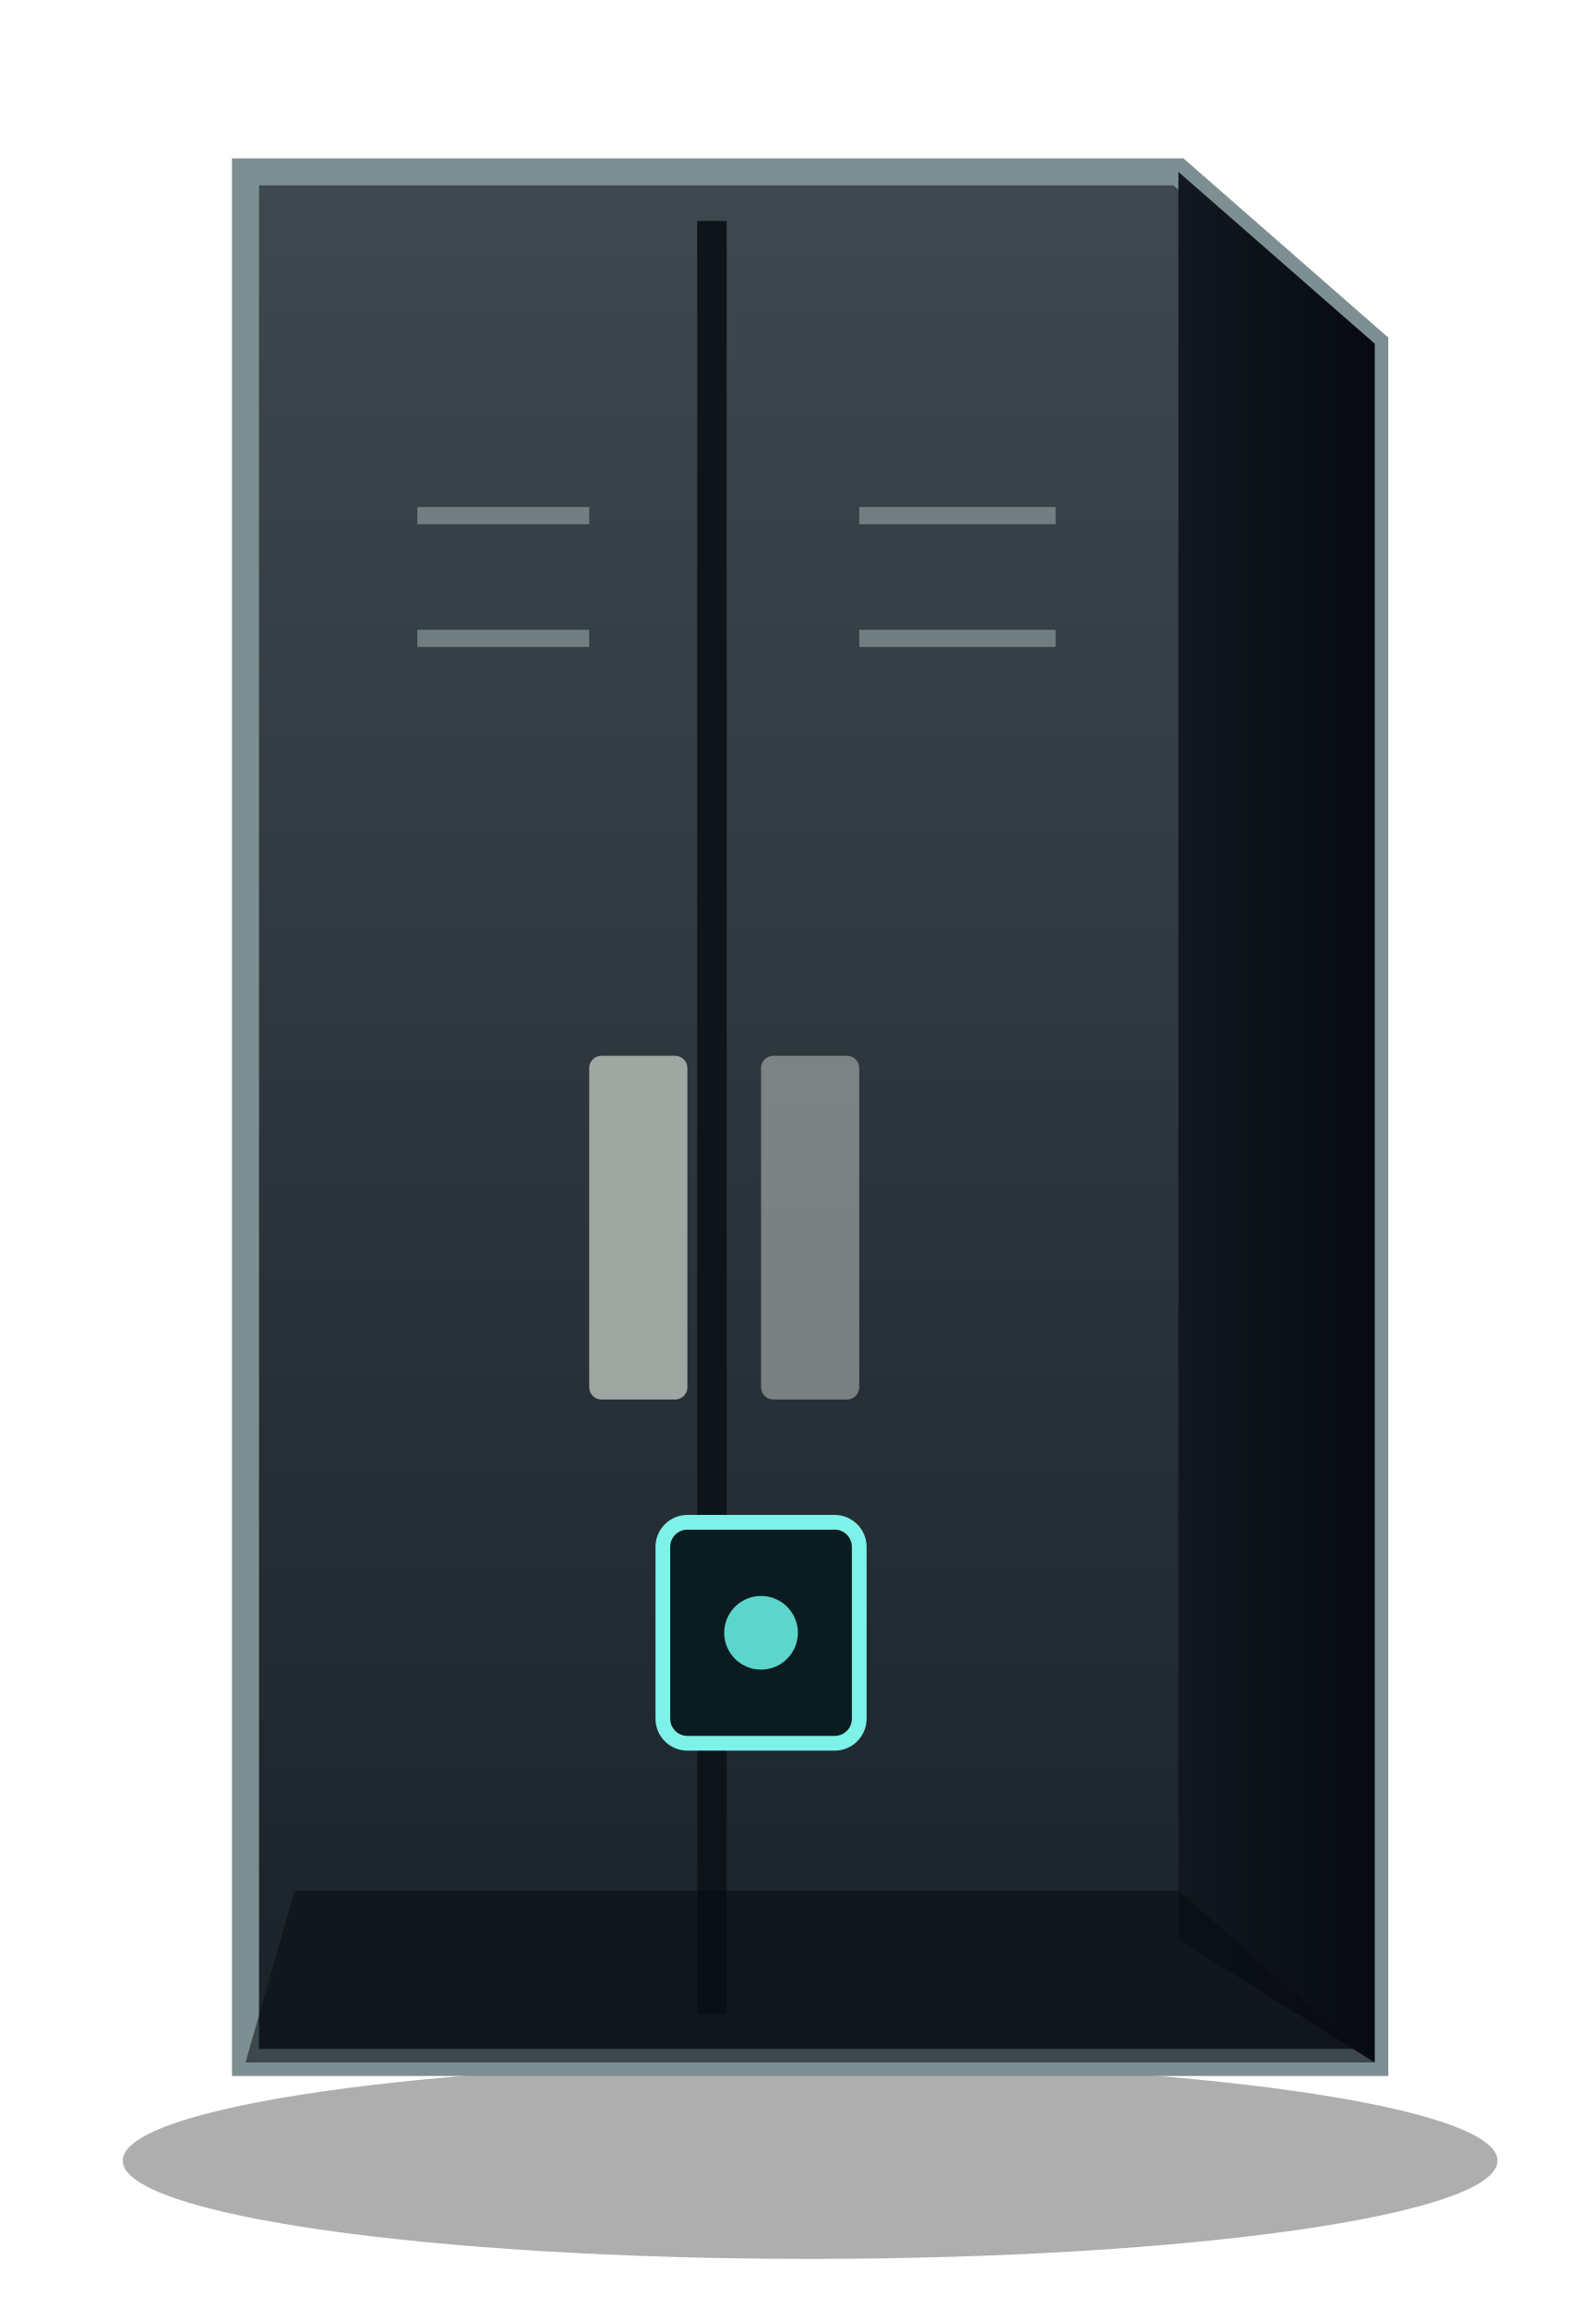
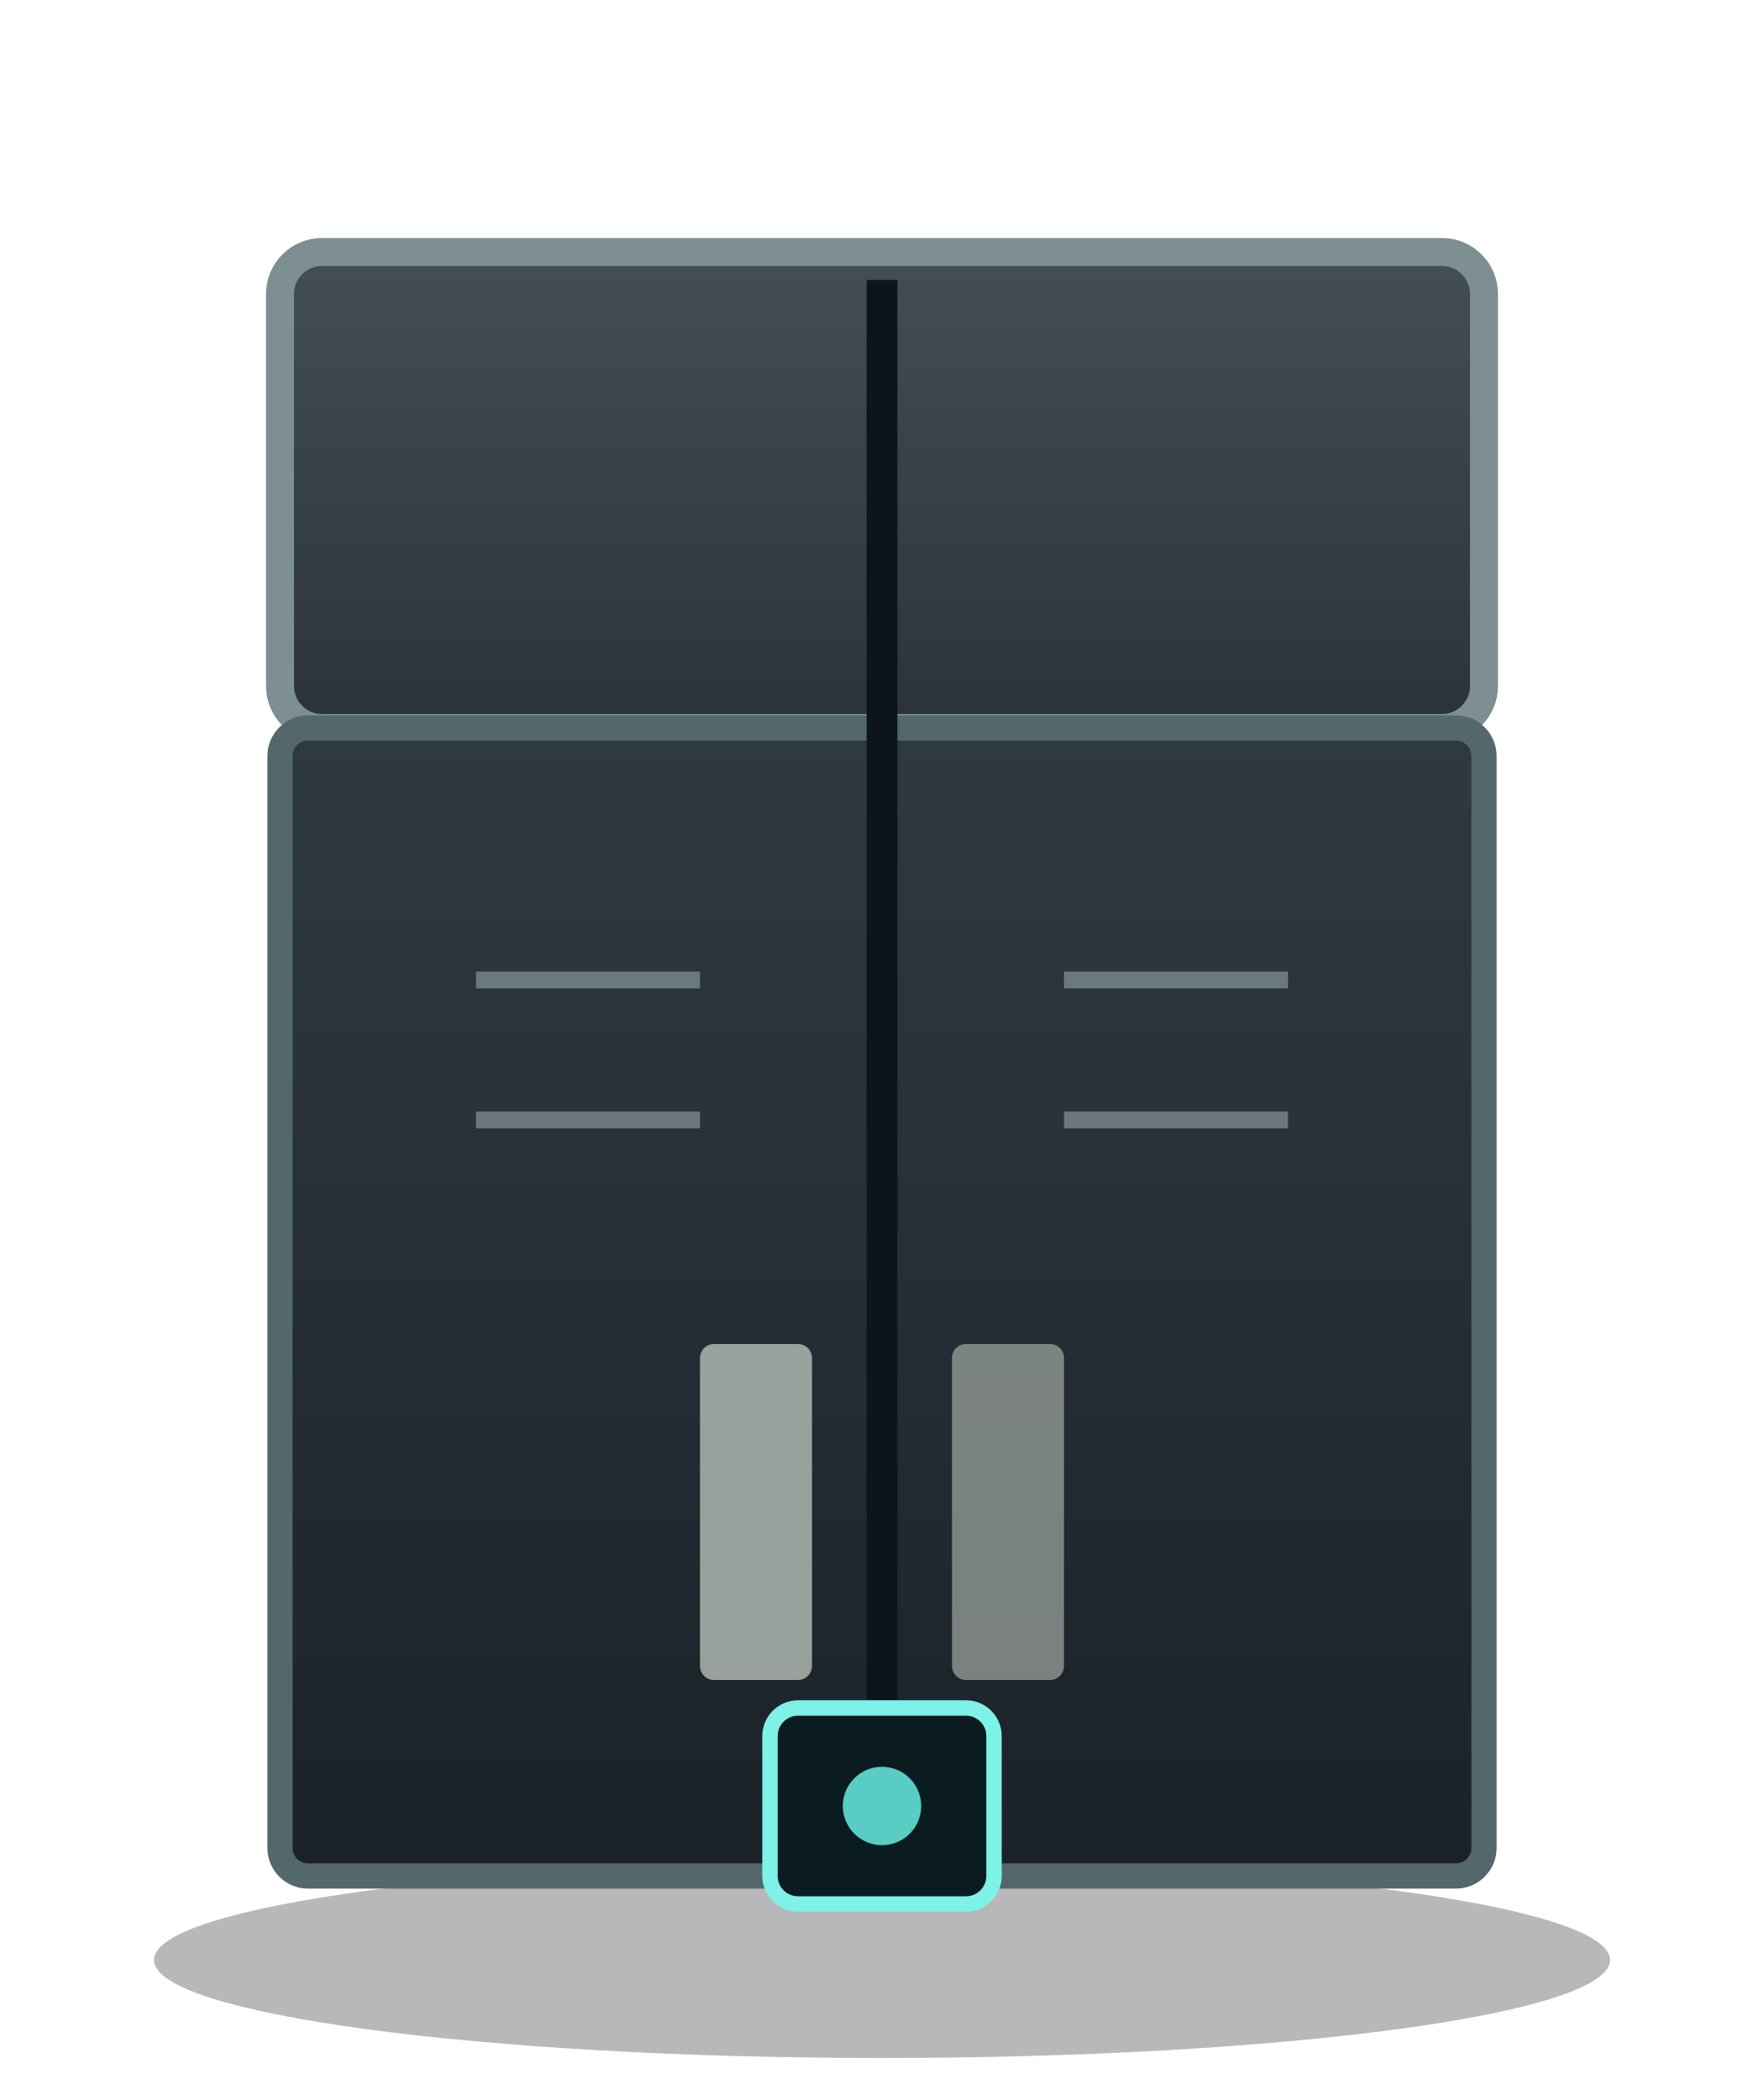
- <svg xmlns="http://www.w3.org/2000/svg" width="130" height="188" viewBox="0 0 130 188">
+ <svg xmlns="http://www.w3.org/2000/svg" width="126" height="150" viewBox="0 0 126 150">
  <defs>
-     <linearGradient id="front" x1="0" y1="10" x2="0" y2="170" gradientUnits="userSpaceOnUse">
-       <stop offset="0" stop-color="#3f4a50" />
-       <stop offset="1" stop-color="#1a2229" />
+     <linearGradient id="top" x1="0" y1="12" x2="0" y2="52" gradientUnits="userSpaceOnUse">
+       <stop offset="0" stop-color="#47545a" />
+       <stop offset="1" stop-color="#2a3339" />
    </linearGradient>
-     <linearGradient id="side" x1="0" y1="0" x2="1" y2="0">
-       <stop offset="0" stop-color="#111820" />
-       <stop offset="1" stop-color="#070b10" />
+     <linearGradient id="front" x1="0" y1="52" x2="0" y2="134" gradientUnits="userSpaceOnUse">
+       <stop offset="0" stop-color="#2f3a40" />
+       <stop offset="1" stop-color="#1a2228" />
    </linearGradient>
  </defs>
-   <ellipse cx="66" cy="176" rx="56" ry="8" fill="#000000" opacity="0.32" />
-   <path d="M20 14 H96 L112 28 V168 H20 Z" fill="url(#front)" stroke="#7d8f92" stroke-width="2.2" />
-   <path d="M96 14 L112 28 V168 L96 158 Z" fill="url(#side)" />
-   <path d="M58 18 V164" stroke="#0d141a" stroke-width="2.4" />
-   <path d="M24 154 H96 L112 168 H20 Z" fill="#080c11" opacity="0.54" />
-   <g stroke="#a2b2b4" stroke-width="1.4" opacity="0.54">
-     <path d="M34 42 H48" />
-     <path d="M34 52 H48" />
-     <path d="M70 42 H86" />
-     <path d="M70 52 H86" />
+   <ellipse cx="63" cy="140" rx="52" ry="7" fill="#000000" opacity="0.28" />
+   <rect x="20" y="18" width="86" height="34" rx="3" fill="url(#top)" stroke="#7d8f92" stroke-width="2" />
+   <rect x="20" y="52" width="86" height="82" rx="2" fill="url(#front)" stroke="#54676b" stroke-width="1.8" />
+   <path d="M63 20 V132" stroke="#0d141a" stroke-width="2.2" />
+   <g stroke="#a2b2b4" stroke-width="1.2" opacity="0.54">
+     <path d="M34 70 H50" />
+     <path d="M34 80 H50" />
+     <path d="M76 70 H92" />
+     <path d="M76 80 H92" />
  </g>
-   <rect x="48" y="86" width="8" height="28" rx="1" fill="#bbc3bb" opacity="0.8" />
-   <rect x="62" y="86" width="8" height="28" rx="1" fill="#bbc3bb" opacity="0.55" />
-   <rect x="54" y="124" width="16" height="18" rx="2" fill="#0b1c20" stroke="#7ef1e8" stroke-width="1.2" />
-   <circle cx="62" cy="133" r="3" fill="#6efff2" opacity="0.82" />
+   <rect x="50" y="96" width="8" height="24" rx="1" fill="#bbc3bb" opacity="0.78" />
+   <rect x="68" y="96" width="8" height="24" rx="1" fill="#bbc3bb" opacity="0.58" />
+   <rect x="55" y="122" width="16" height="14" rx="2" fill="#0b1c20" stroke="#7ef1e8" stroke-width="1.1" />
+   <circle cx="63" cy="129" r="2.8" fill="#6efff2" opacity="0.78" />
</svg>
